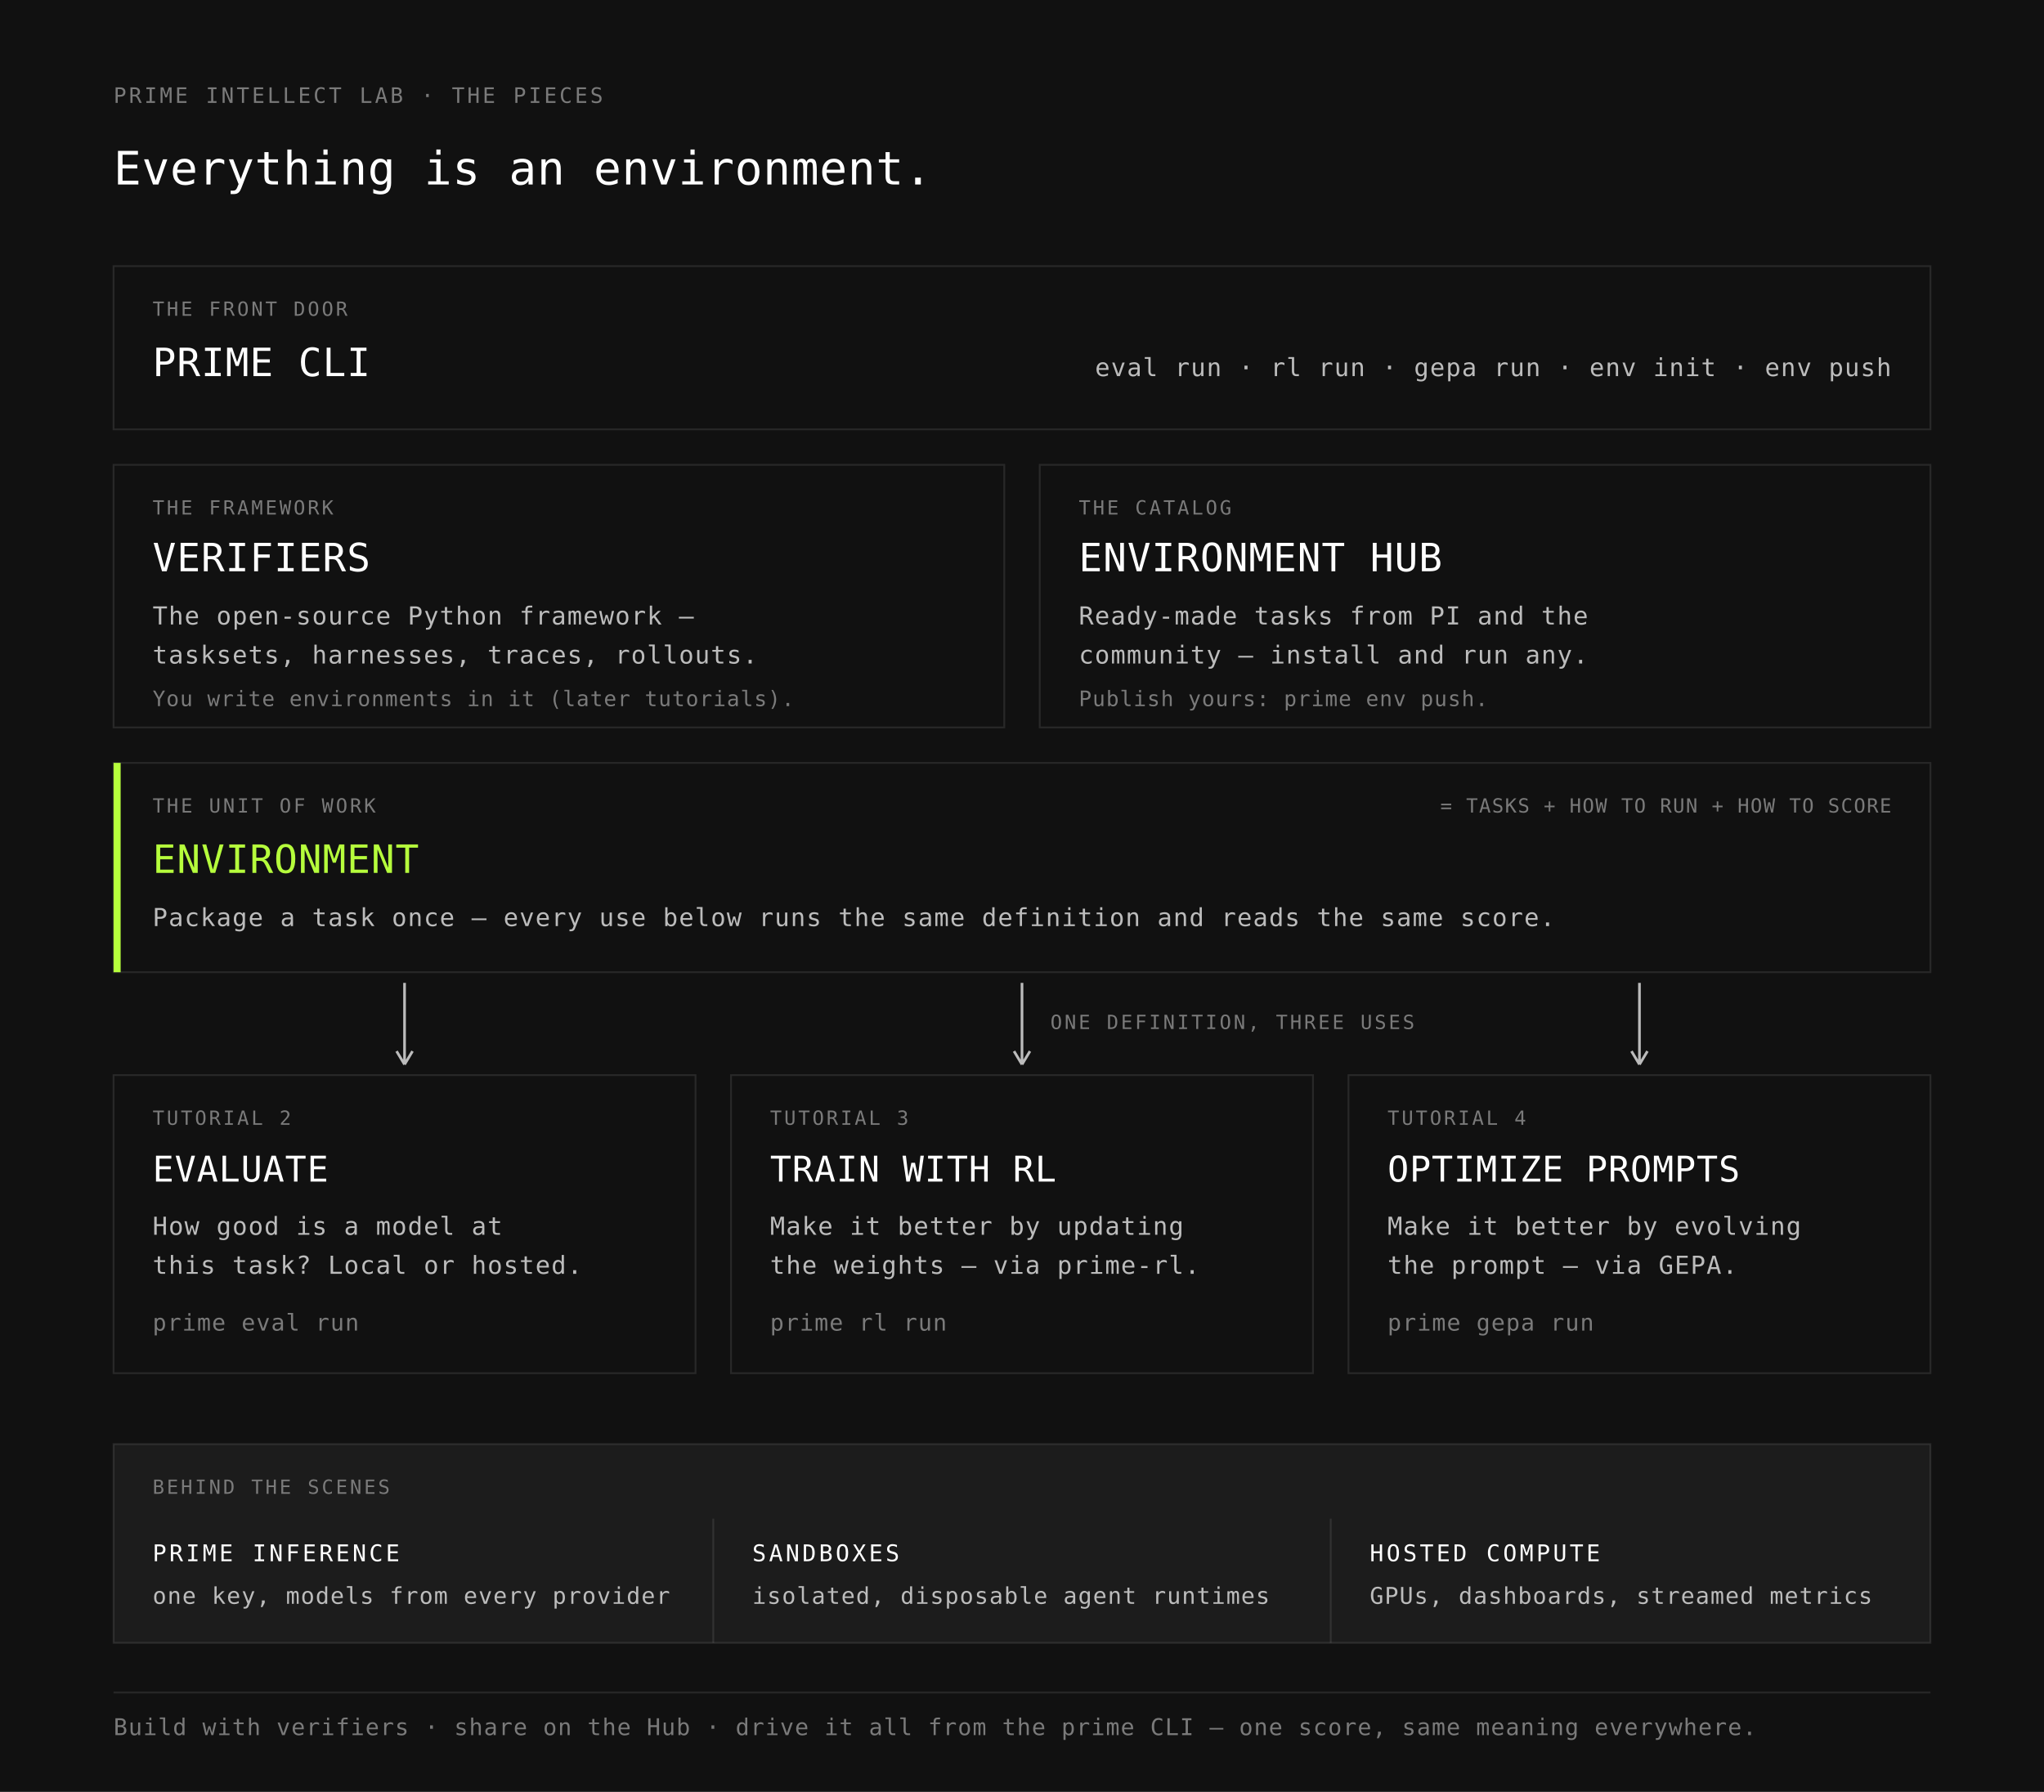
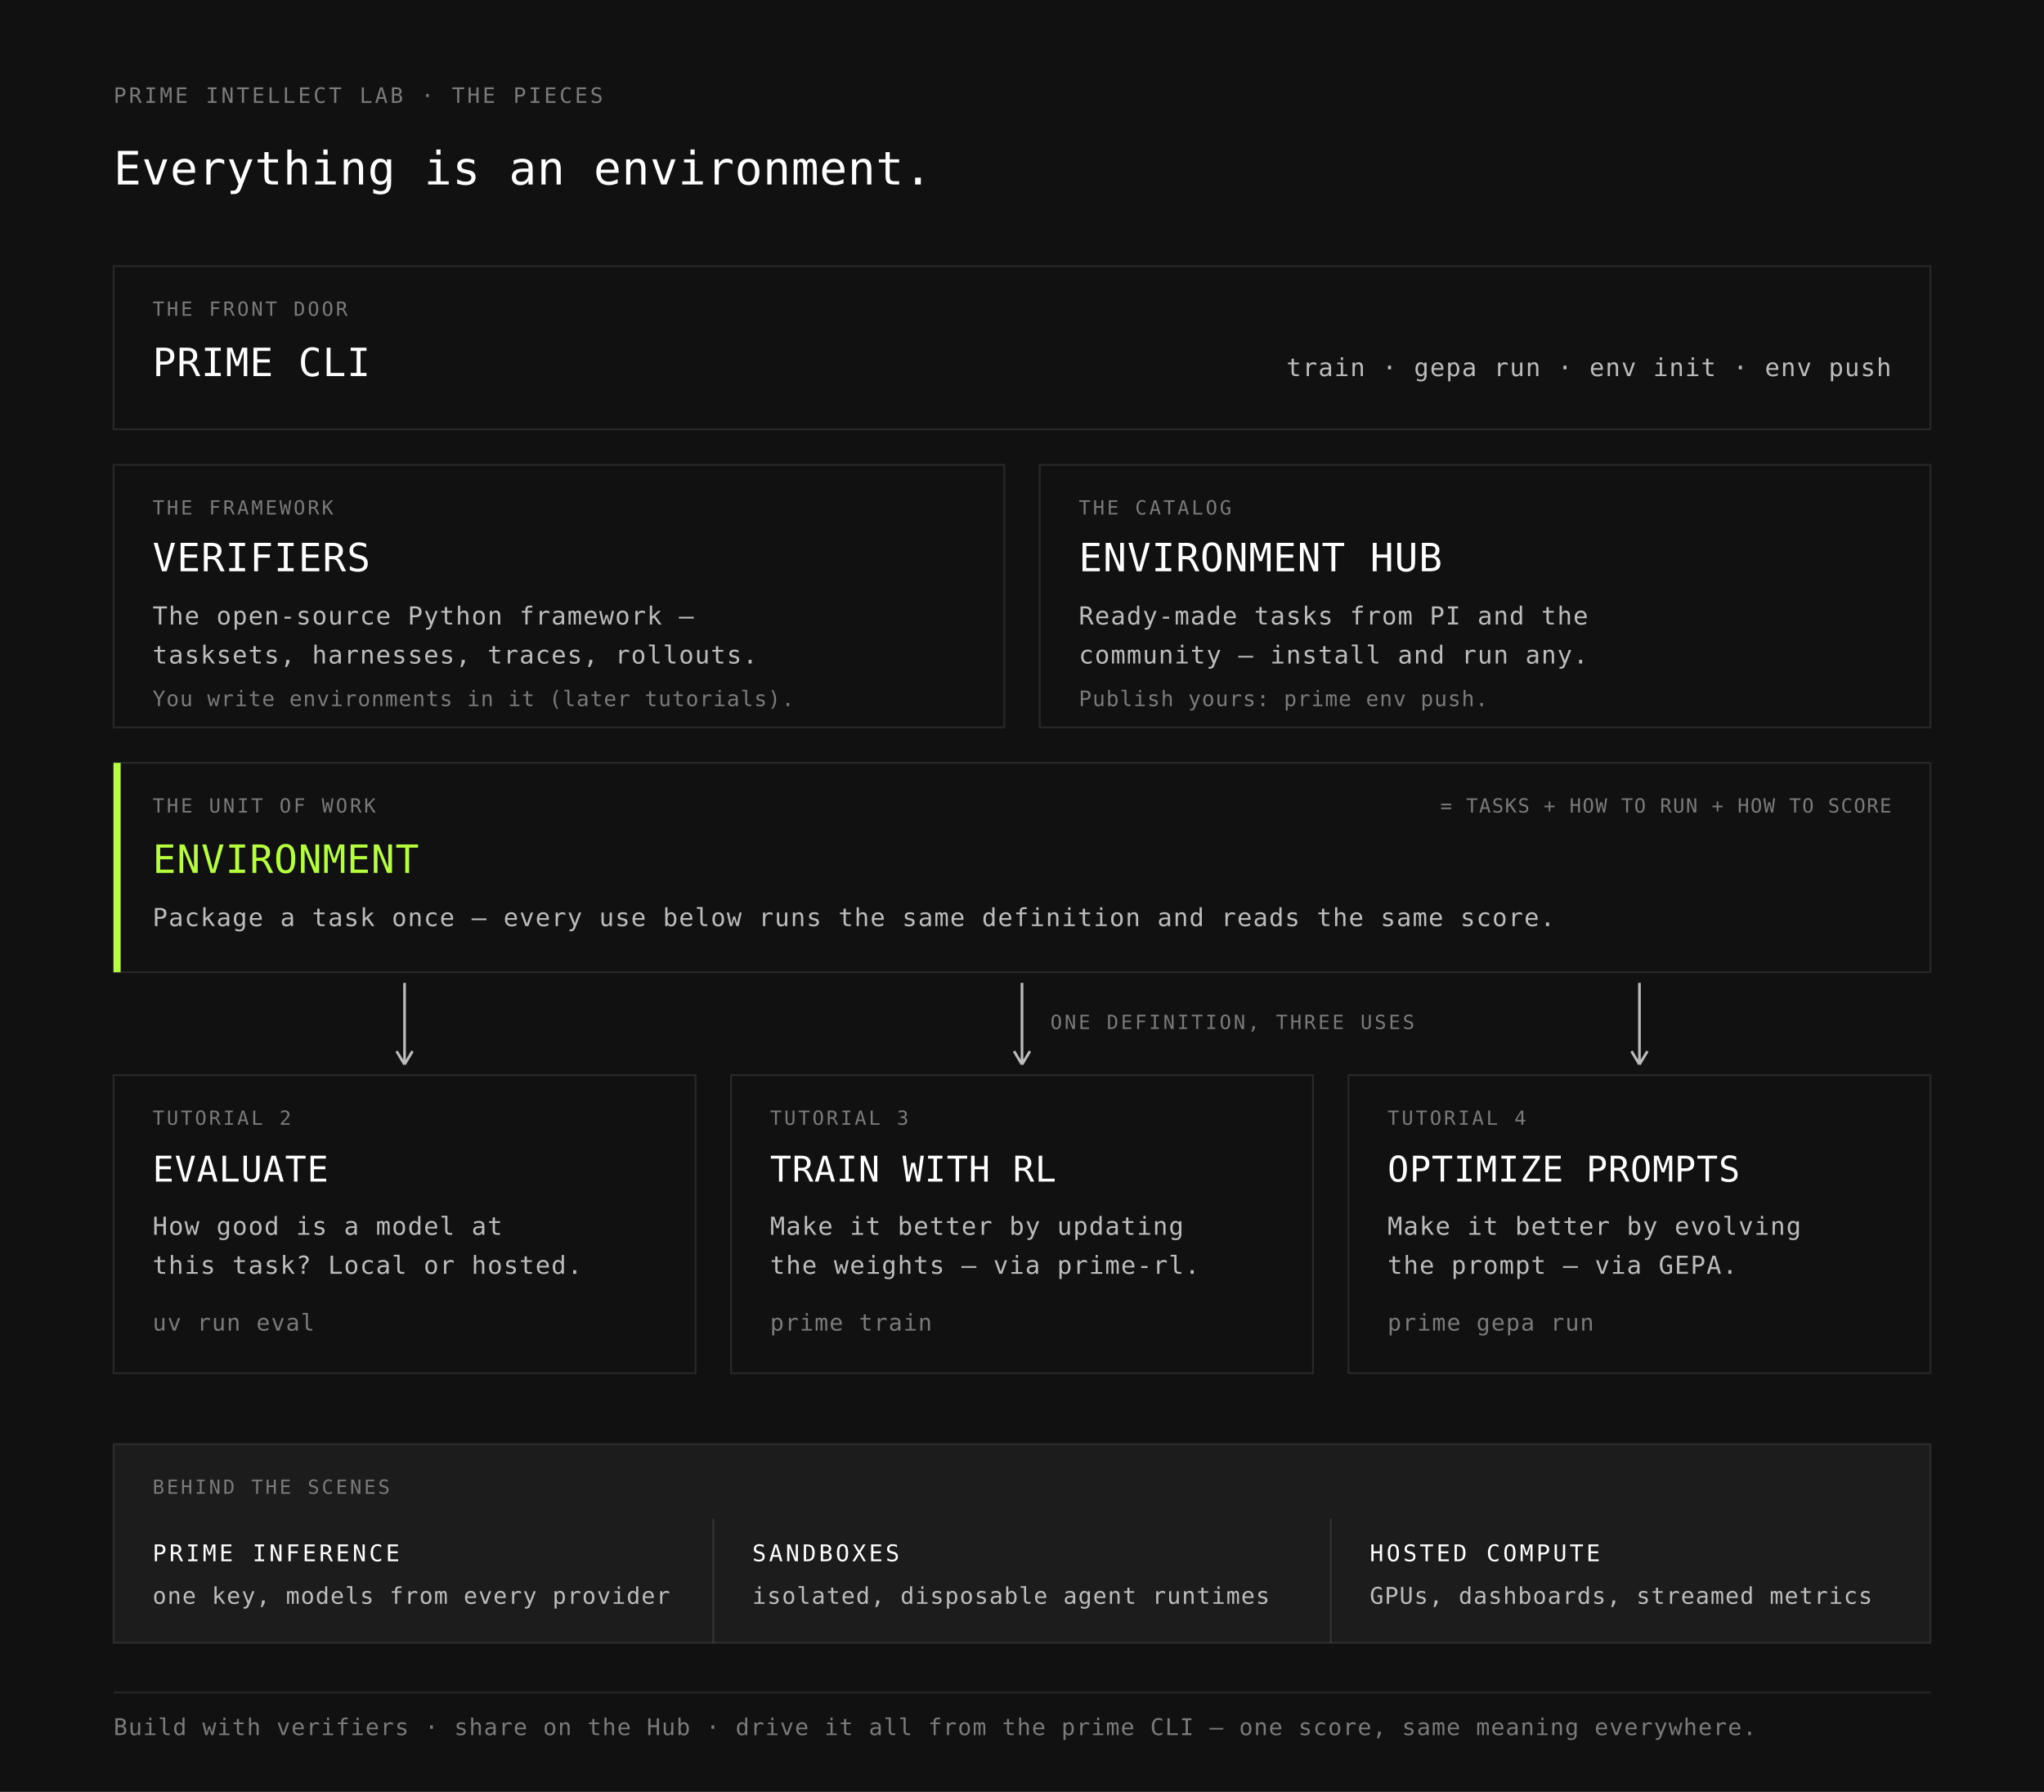
<svg xmlns="http://www.w3.org/2000/svg" viewBox="0 0 1152 1010" font-family="ABC Favorit Mono, ui-monospace, 'SF Mono', Menlo, monospace" font-variant-numeric="tabular-nums lining-nums">
  <rect x="0" y="0" width="1152" height="1010" fill="#111111" />
  <text x="64" y="58" font-size="12" fill="#7A7A7A" letter-spacing="0.12em">PRIME INTELLECT LAB · THE PIECES</text>
  <text x="64" y="104" font-size="26" fill="#FFFFFF" letter-spacing="0.01em">Everything is an environment.</text>
  <rect x="64" y="150" width="1024" height="92" fill="none" stroke="rgba(255,255,255,.10)" stroke-width="1" />
  <text x="86" y="178" font-size="11" fill="#7A7A7A" letter-spacing="0.12em">THE FRONT DOOR</text>
  <text x="86" y="212" font-size="22" fill="#FFFFFF" letter-spacing="0.02em">PRIME CLI</text>
-   <text x="1066" y="212" font-size="14" fill="#BCBCBC" letter-spacing="0.04em" text-anchor="end">eval run · rl run · gepa run · env init · env push</text>
+   <text x="1066" y="212" font-size="14" fill="#BCBCBC" letter-spacing="0.04em" text-anchor="end">train · gepa run · env init · env push</text>
  <rect x="64" y="262" width="502" height="148" fill="none" stroke="rgba(255,255,255,.10)" stroke-width="1" />
  <text x="86" y="290" font-size="11" fill="#7A7A7A" letter-spacing="0.12em">THE FRAMEWORK</text>
  <text x="86" y="322" font-size="22" fill="#FFFFFF" letter-spacing="0.02em">VERIFIERS</text>
  <text x="86" y="352" font-size="14" fill="#BCBCBC" letter-spacing="0.04em">The open-source Python framework —</text>
  <text x="86" y="374" font-size="14" fill="#BCBCBC" letter-spacing="0.04em">tasksets, harnesses, traces, rollouts.</text>
  <text x="86" y="398" font-size="12" fill="#7A7A7A" letter-spacing="0.04em">You write environments in it (later tutorials).</text>
  <rect x="586" y="262" width="502" height="148" fill="none" stroke="rgba(255,255,255,.10)" stroke-width="1" />
  <text x="608" y="290" font-size="11" fill="#7A7A7A" letter-spacing="0.12em">THE CATALOG</text>
  <text x="608" y="322" font-size="22" fill="#FFFFFF" letter-spacing="0.02em">ENVIRONMENT HUB</text>
  <text x="608" y="352" font-size="14" fill="#BCBCBC" letter-spacing="0.04em">Ready-made tasks from PI and the</text>
  <text x="608" y="374" font-size="14" fill="#BCBCBC" letter-spacing="0.04em">community — install and run any.</text>
  <text x="608" y="398" font-size="12" fill="#7A7A7A" letter-spacing="0.04em">Publish yours: prime env push.</text>
  <rect x="64" y="430" width="1024" height="118" fill="none" stroke="rgba(255,255,255,.10)" stroke-width="1" />
  <rect x="64" y="430" width="4" height="118" fill="#B6FF3C" />
  <text x="86" y="458" font-size="11" fill="#7A7A7A" letter-spacing="0.12em">THE UNIT OF WORK</text>
  <text x="1066" y="458" font-size="11" fill="#7A7A7A" letter-spacing="0.06em" text-anchor="end">= TASKS + HOW TO RUN + HOW TO SCORE</text>
  <text x="86" y="492" font-size="22" fill="#B6FF3C" letter-spacing="0.02em">ENVIRONMENT</text>
  <text x="86" y="522" font-size="14" fill="#BCBCBC" letter-spacing="0.04em">Package a task once — every use below runs the same definition and reads the same score.</text>
  <path d="M 228 554 L 228 600 M 228 600 L 223.5 592.5 M 228 600 L 232.5 592.5" fill="none" stroke="#BCBCBC" stroke-width="1.5" stroke-linecap="butt" stroke-linejoin="miter" />
  <path d="M 576 554 L 576 600 M 576 600 L 571.5 592.5 M 576 600 L 580.5 592.5" fill="none" stroke="#BCBCBC" stroke-width="1.5" stroke-linecap="butt" stroke-linejoin="miter" />
  <path d="M 924 554 L 924 600 M 924 600 L 919.5 592.5 M 924 600 L 928.5 592.5" fill="none" stroke="#BCBCBC" stroke-width="1.5" stroke-linecap="butt" stroke-linejoin="miter" />
  <text x="592" y="580" font-size="11" fill="#7A7A7A" letter-spacing="0.12em">ONE DEFINITION, THREE USES</text>
  <rect x="64" y="606" width="328" height="168" fill="none" stroke="rgba(255,255,255,.10)" stroke-width="1" />
  <text x="86" y="634" font-size="11" fill="#7A7A7A" letter-spacing="0.12em">TUTORIAL 2</text>
  <text x="86" y="666" font-size="20" fill="#FFFFFF" letter-spacing="0.02em">EVALUATE</text>
  <text x="86" y="696" font-size="14" fill="#BCBCBC" letter-spacing="0.04em">How good is a model at</text>
  <text x="86" y="718" font-size="14" fill="#BCBCBC" letter-spacing="0.04em">this task? Local or hosted.</text>
-   <text x="86" y="750" font-size="13" fill="#7A7A7A" letter-spacing="0.04em">prime eval run</text>
+   <text x="86" y="750" font-size="13" fill="#7A7A7A" letter-spacing="0.04em">uv run eval</text>
  <rect x="412" y="606" width="328" height="168" fill="none" stroke="rgba(255,255,255,.10)" stroke-width="1" />
  <text x="434" y="634" font-size="11" fill="#7A7A7A" letter-spacing="0.12em">TUTORIAL 3</text>
  <text x="434" y="666" font-size="20" fill="#FFFFFF" letter-spacing="0.02em">TRAIN WITH RL</text>
  <text x="434" y="696" font-size="14" fill="#BCBCBC" letter-spacing="0.04em">Make it better by updating</text>
  <text x="434" y="718" font-size="14" fill="#BCBCBC" letter-spacing="0.04em">the weights — via prime-rl.</text>
-   <text x="434" y="750" font-size="13" fill="#7A7A7A" letter-spacing="0.04em">prime rl run</text>
+   <text x="434" y="750" font-size="13" fill="#7A7A7A" letter-spacing="0.04em">prime train</text>
  <rect x="760" y="606" width="328" height="168" fill="none" stroke="rgba(255,255,255,.10)" stroke-width="1" />
  <text x="782" y="634" font-size="11" fill="#7A7A7A" letter-spacing="0.12em">TUTORIAL 4</text>
  <text x="782" y="666" font-size="20" fill="#FFFFFF" letter-spacing="0.02em">OPTIMIZE PROMPTS</text>
  <text x="782" y="696" font-size="14" fill="#BCBCBC" letter-spacing="0.04em">Make it better by evolving</text>
  <text x="782" y="718" font-size="14" fill="#BCBCBC" letter-spacing="0.04em">the prompt — via GEPA.</text>
  <text x="782" y="750" font-size="13" fill="#7A7A7A" letter-spacing="0.04em">prime gepa run</text>
  <rect x="64" y="814" width="1024" height="112" fill="#1C1C1C" stroke="rgba(255,255,255,.10)" stroke-width="1" />
  <text x="86" y="842" font-size="11" fill="#7A7A7A" letter-spacing="0.12em">BEHIND THE SCENES</text>
  <line x1="402" y1="856" x2="402" y2="926" stroke="rgba(255,255,255,.10)" stroke-width="1" />
  <line x1="750" y1="856" x2="750" y2="926" stroke="rgba(255,255,255,.10)" stroke-width="1" />
  <text x="86" y="880" font-size="13" fill="#FFFFFF" letter-spacing="0.12em">PRIME INFERENCE</text>
  <text x="86" y="904" font-size="13" fill="#BCBCBC" letter-spacing="0.04em">one key, models from every provider</text>
  <text x="424" y="880" font-size="13" fill="#FFFFFF" letter-spacing="0.12em">SANDBOXES</text>
  <text x="424" y="904" font-size="13" fill="#BCBCBC" letter-spacing="0.04em">isolated, disposable agent runtimes</text>
  <text x="772" y="880" font-size="13" fill="#FFFFFF" letter-spacing="0.12em">HOSTED COMPUTE</text>
  <text x="772" y="904" font-size="13" fill="#BCBCBC" letter-spacing="0.04em">GPUs, dashboards, streamed metrics</text>
  <line x1="64" y1="954" x2="1088" y2="954" stroke="rgba(255,255,255,.10)" stroke-width="1" />
  <text x="64" y="978" font-size="13" fill="#7A7A7A" letter-spacing="0.04em">Build with verifiers · share on the Hub · drive it all from the prime CLI — one score, same meaning everywhere.</text>
</svg>
